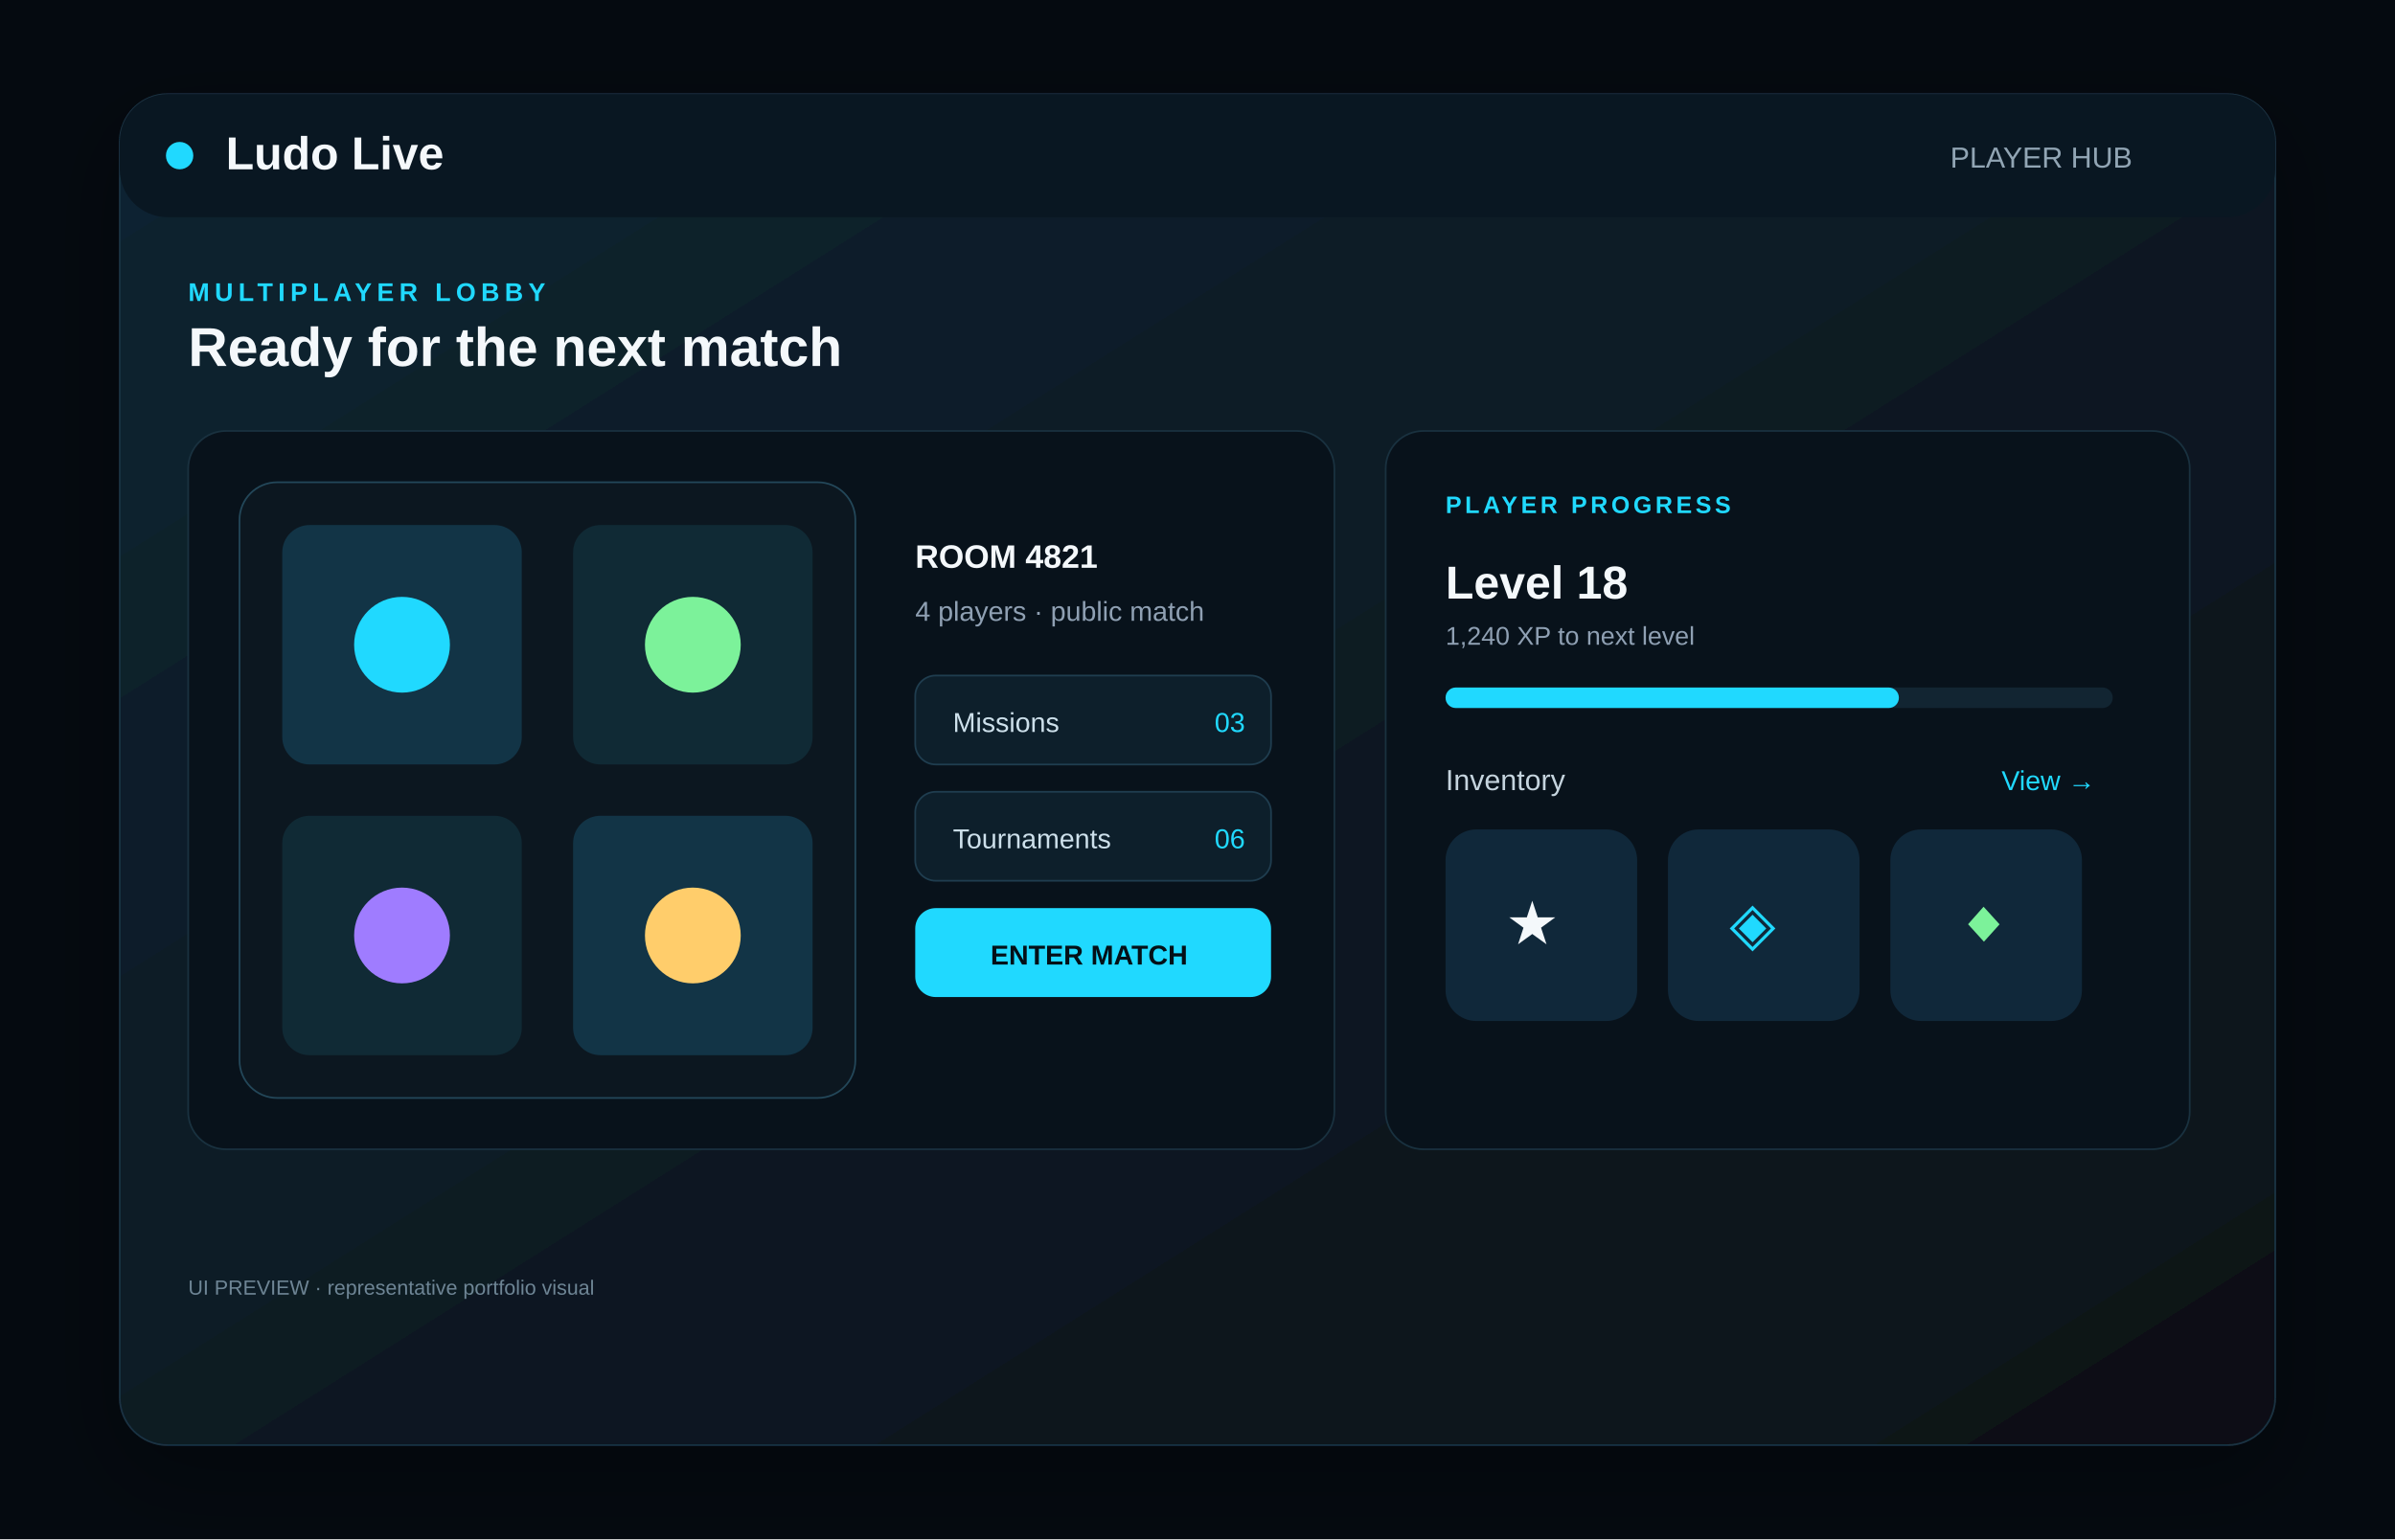
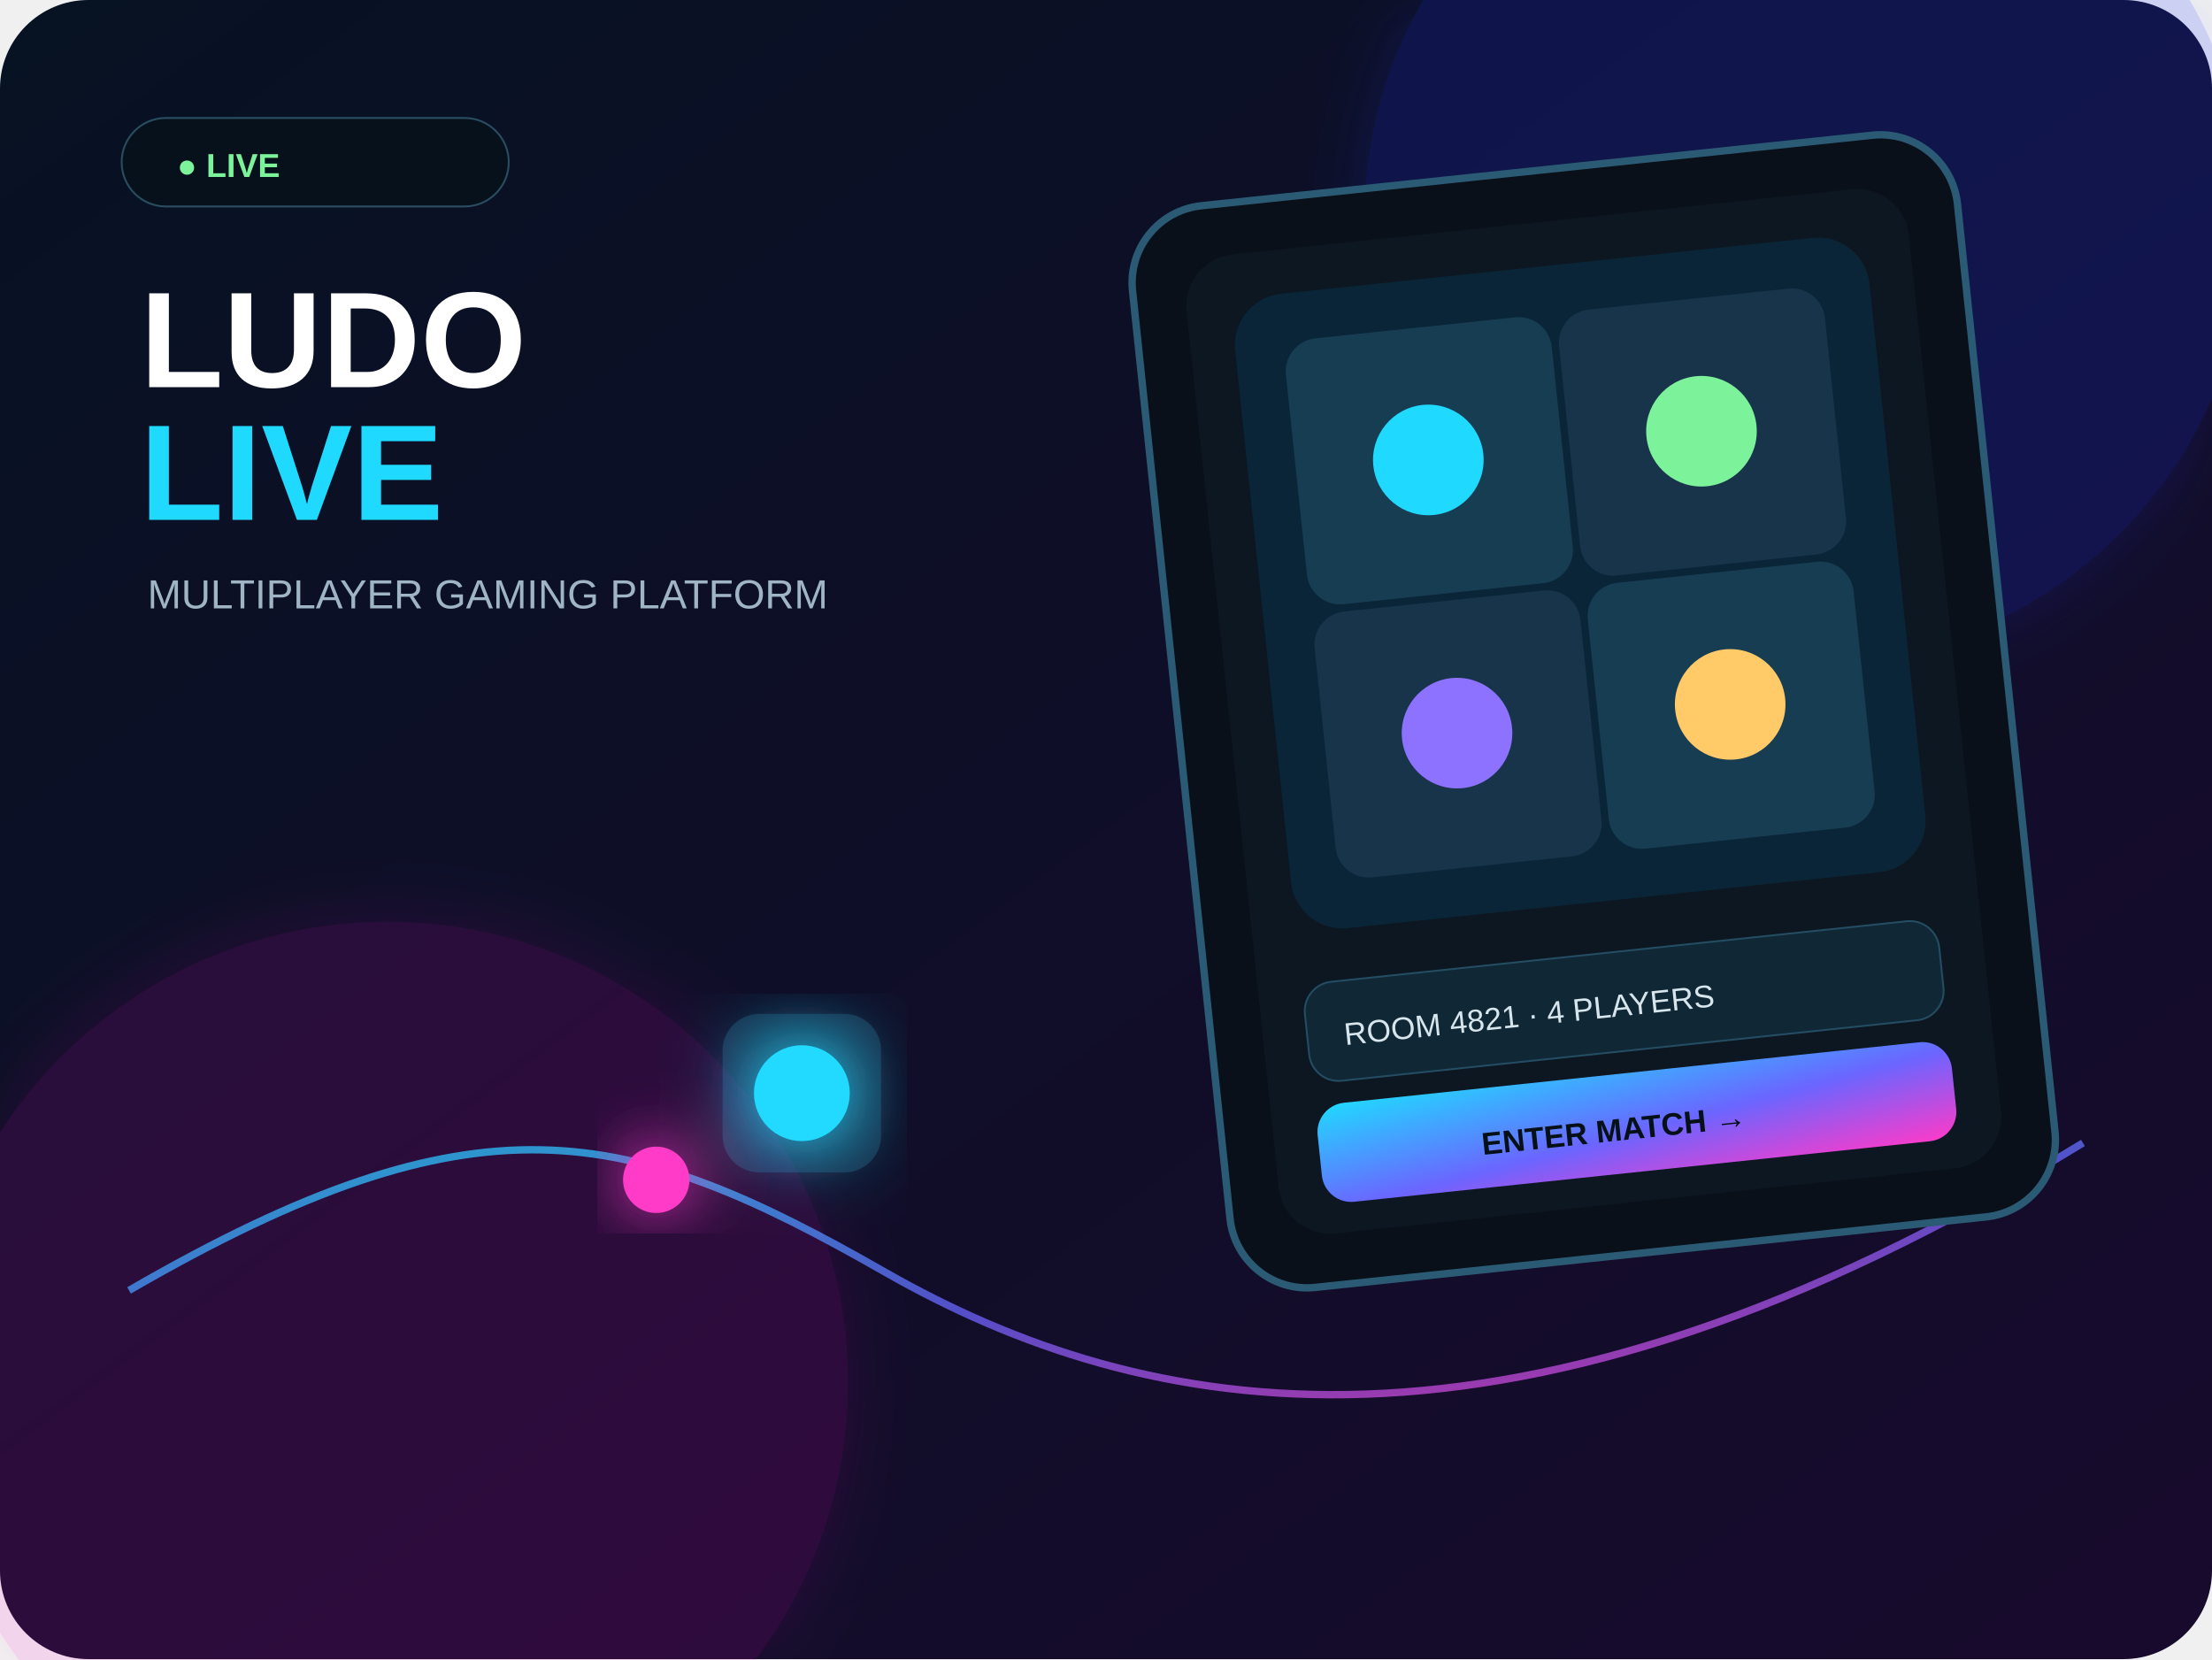
- <svg xmlns="http://www.w3.org/2000/svg" viewBox="0 0 1400 900">
+ <svg xmlns="http://www.w3.org/2000/svg" viewBox="0 0 1200 900">
  <defs>
-     <linearGradient id="b" x1="0" y1="0" x2="1" y2="1">
-       <stop stop-color="#0b2431" />
-       <stop offset="1" stop-color="#071017" />
+     <linearGradient id="bg" x1="0" y1="0" x2="1" y2="1">
+       <stop stop-color="#071223" />
+       <stop offset="1" stop-color="#180a2d" />
    </linearGradient>
-     <filter id="s">
-       <feDropShadow dx="0" dy="18" stdDeviation="26" flood-opacity=".28" />
+     <linearGradient id="neon" x1="0" y1="0" x2="1" y2="1">
+       <stop stop-color="#20d9ff" />
+       <stop offset=".55" stop-color="#6b65ff" />
+       <stop offset="1" stop-color="#ff3ac8" />
+     </linearGradient>
+     <filter id="glow">
+       <feGaussianBlur stdDeviation="18" result="b" />
+       <feMerge>
+         <feMergeNode in="b" />
+         <feMergeNode in="SourceGraphic" />
+       </feMerge>
    </filter>
  </defs>
-   <rect width="1400" height="900" fill="#050a10" />
-   <rect x="70" y="55" width="1260" height="790" rx="28" fill="url(#b)" stroke="#1a3343" filter="url(#s)" />
-   <rect x="70" y="55" width="1260" height="72" rx="28" fill="#091722" />
-   <circle cx="105" cy="91" r="8" fill="#20d9ff" />
-   <text x="132" y="99" fill="#f4f8fb" font-size="27" font-family="Arial" font-weight="700">Ludo Live</text>
-   <text x="1140" y="98" fill="#91a5b4" font-size="17" font-family="Arial">PLAYER HUB</text>
-   <text x="110" y="176" fill="#20d9ff" font-size="15" font-family="Arial" font-weight="700" letter-spacing="3">MULTIPLAYER LOBBY</text>
-   <text x="110" y="214" fill="#f4f8fb" font-size="32" font-family="Arial" font-weight="700">Ready for the next match</text>
-   <rect x="110" y="252" width="670" height="420" rx="22" fill="#08121b" stroke="#19313f" />
-   <rect x="140" y="282" width="360" height="360" rx="22" fill="#0c1720" stroke="#234759" />
-   <rect x="165" y="307" width="140" height="140" rx="16" fill="#123446" />
-   <rect x="335" y="307" width="140" height="140" rx="16" fill="#102a35" />
-   <rect x="165" y="477" width="140" height="140" rx="16" fill="#102a35" />
-   <rect x="335" y="477" width="140" height="140" rx="16" fill="#123446" />
-   <circle cx="235" cy="377" r="28" fill="#20d9ff" />
-   <circle cx="405" cy="377" r="28" fill="#7cf29a" />
-   <circle cx="235" cy="547" r="28" fill="#9f7cff" />
-   <circle cx="405" cy="547" r="28" fill="#ffcd6b" />
-   <text x="535" y="332" fill="#f4f8fb" font-size="19" font-family="Arial" font-weight="700">ROOM 4821</text>
-   <text x="535" y="363" fill="#8fa0b3" font-size="16" font-family="Arial">4 players · public match</text>
-   <rect x="535" y="395" width="208" height="52" rx="12" fill="#0d1f2b" stroke="#1f3d4f" />
-   <text x="557" y="428" fill="#cde0eb" font-size="16" font-family="Arial">Missions</text>
-   <text x="710" y="428" fill="#20d9ff" font-size="16" font-family="Arial">03</text>
-   <rect x="535" y="463" width="208" height="52" rx="12" fill="#0d1f2b" stroke="#1f3d4f" />
-   <text x="557" y="496" fill="#cde0eb" font-size="16" font-family="Arial">Tournaments</text>
-   <text x="710" y="496" fill="#20d9ff" font-size="16" font-family="Arial">06</text>
-   <rect x="535" y="531" width="208" height="52" rx="12" fill="#20d9ff" />
-   <text x="579" y="564" fill="#041017" font-size="16" font-family="Arial" font-weight="700">ENTER MATCH</text>
-   <rect x="810" y="252" width="470" height="420" rx="22" fill="#08121b" stroke="#19313f" />
-   <text x="845" y="300" fill="#20d9ff" font-size="14" font-family="Arial" font-weight="700" letter-spacing="2">PLAYER PROGRESS</text>
-   <text x="845" y="350" fill="#f4f8fb" font-size="27" font-family="Arial" font-weight="700">Level 18</text>
-   <text x="845" y="377" fill="#8fa0b3" font-size="15" font-family="Arial">1,240 XP to next level</text>
-   <rect x="845" y="402" width="390" height="12" rx="6" fill="#122532" />
-   <rect x="845" y="402" width="265" height="12" rx="6" fill="#20d9ff" />
-   <text x="845" y="462" fill="#c5d4de" font-size="17" font-family="Arial">Inventory</text>
-   <text x="1170" y="462" fill="#20d9ff" font-size="16" font-family="Arial">View →</text>
-   <rect x="845" y="485" width="112" height="112" rx="18" fill="#10283a" />
-   <rect x="975" y="485" width="112" height="112" rx="18" fill="#10283a" />
-   <rect x="1105" y="485" width="112" height="112" rx="18" fill="#10283a" />
-   <text x="880" y="552" fill="#f4f8fb" font-size="35" font-family="Arial">★</text>
-   <text x="1011" y="552" fill="#20d9ff" font-size="35" font-family="Arial">◈</text>
-   <text x="1142" y="552" fill="#7cf29a" font-size="35" font-family="Arial">◆</text>
-   <text x="110" y="757" fill="#6e8595" font-size="12" font-family="Arial">UI PREVIEW · representative portfolio visual</text>
+   <rect width="1200" height="900" rx="48" fill="url(#bg)" />
+   <circle cx="980" cy="120" r="240" fill="#1838ff" opacity=".17" filter="url(#glow)" />
+   <circle cx="210" cy="750" r="250" fill="#ff00c8" opacity=".12" filter="url(#glow)" />
+   <path d="M70 700 C260 590 340 610 480 690 S820 810 1130 620" fill="none" stroke="url(#neon)" stroke-width="4" opacity=".75" />
+   <rect x="66" y="64" width="210" height="48" rx="24" fill="#07111b" stroke="#2a4d61" />
+   <text x="96" y="96" fill="#7cf29a" font-family="Arial" font-size="18" font-weight="700">● LIVE</text>
+   <text x="76" y="210" fill="#fff" font-family="Arial" font-size="74" font-weight="800">LUDO</text>
+   <text x="76" y="282" fill="#20d9ff" font-family="Arial" font-size="74" font-weight="800">LIVE</text>
+   <text x="80" y="330" fill="#9fb5c6" font-family="Arial" font-size="22">MULTIPLAYER GAMING PLATFORM</text>
+   <g transform="translate(610 116) rotate(-6)">
+     <rect x="0" y="0" width="450" height="590" rx="42" fill="#091019" stroke="#2b5a75" stroke-width="4" />
+     <rect x="28" y="28" width="394" height="534" rx="28" fill="#0c1721" />
+     <rect x="52" y="52" width="346" height="346" rx="28" fill="#0a2537" />
+     <rect x="78" y="78" width="145" height="145" rx="18" fill="#173d52" />
+     <rect x="227" y="78" width="145" height="145" rx="18" fill="#17344b" />
+     <rect x="78" y="227" width="145" height="145" rx="18" fill="#17344b" />
+     <rect x="227" y="227" width="145" height="145" rx="18" fill="#173d52" />
+     <circle cx="150" cy="150" r="30" fill="#20d9ff" />
+     <circle cx="299" cy="150" r="30" fill="#7cf29a" />
+     <circle cx="150" cy="299" r="30" fill="#8d72ff" />
+     <circle cx="299" cy="299" r="30" fill="#ffca67" />
+     <rect x="52" y="426" width="346" height="54" rx="16" fill="#102735" stroke="#244c62" />
+     <rect x="52" y="492" width="346" height="54" rx="16" fill="url(#neon)" />
+     <text x="72" y="461" fill="#d7e5ed" font-family="Arial" font-size="17">ROOM 4821 · 4 PLAYERS</text>
+     <text x="140" y="528" fill="#051017" font-family="Arial" font-size="17" font-weight="800">ENTER MATCH →</text>
+   </g>
+   <g filter="url(#glow)">
+     <rect x="392" y="550" width="86" height="86" rx="20" fill="#20d9ff" opacity=".16" />
+     <circle cx="435" cy="593" r="26" fill="#20d9ff" />
+     <circle cx="356" cy="640" r="18" fill="#ff3ac8" />
+   </g>
</svg>
